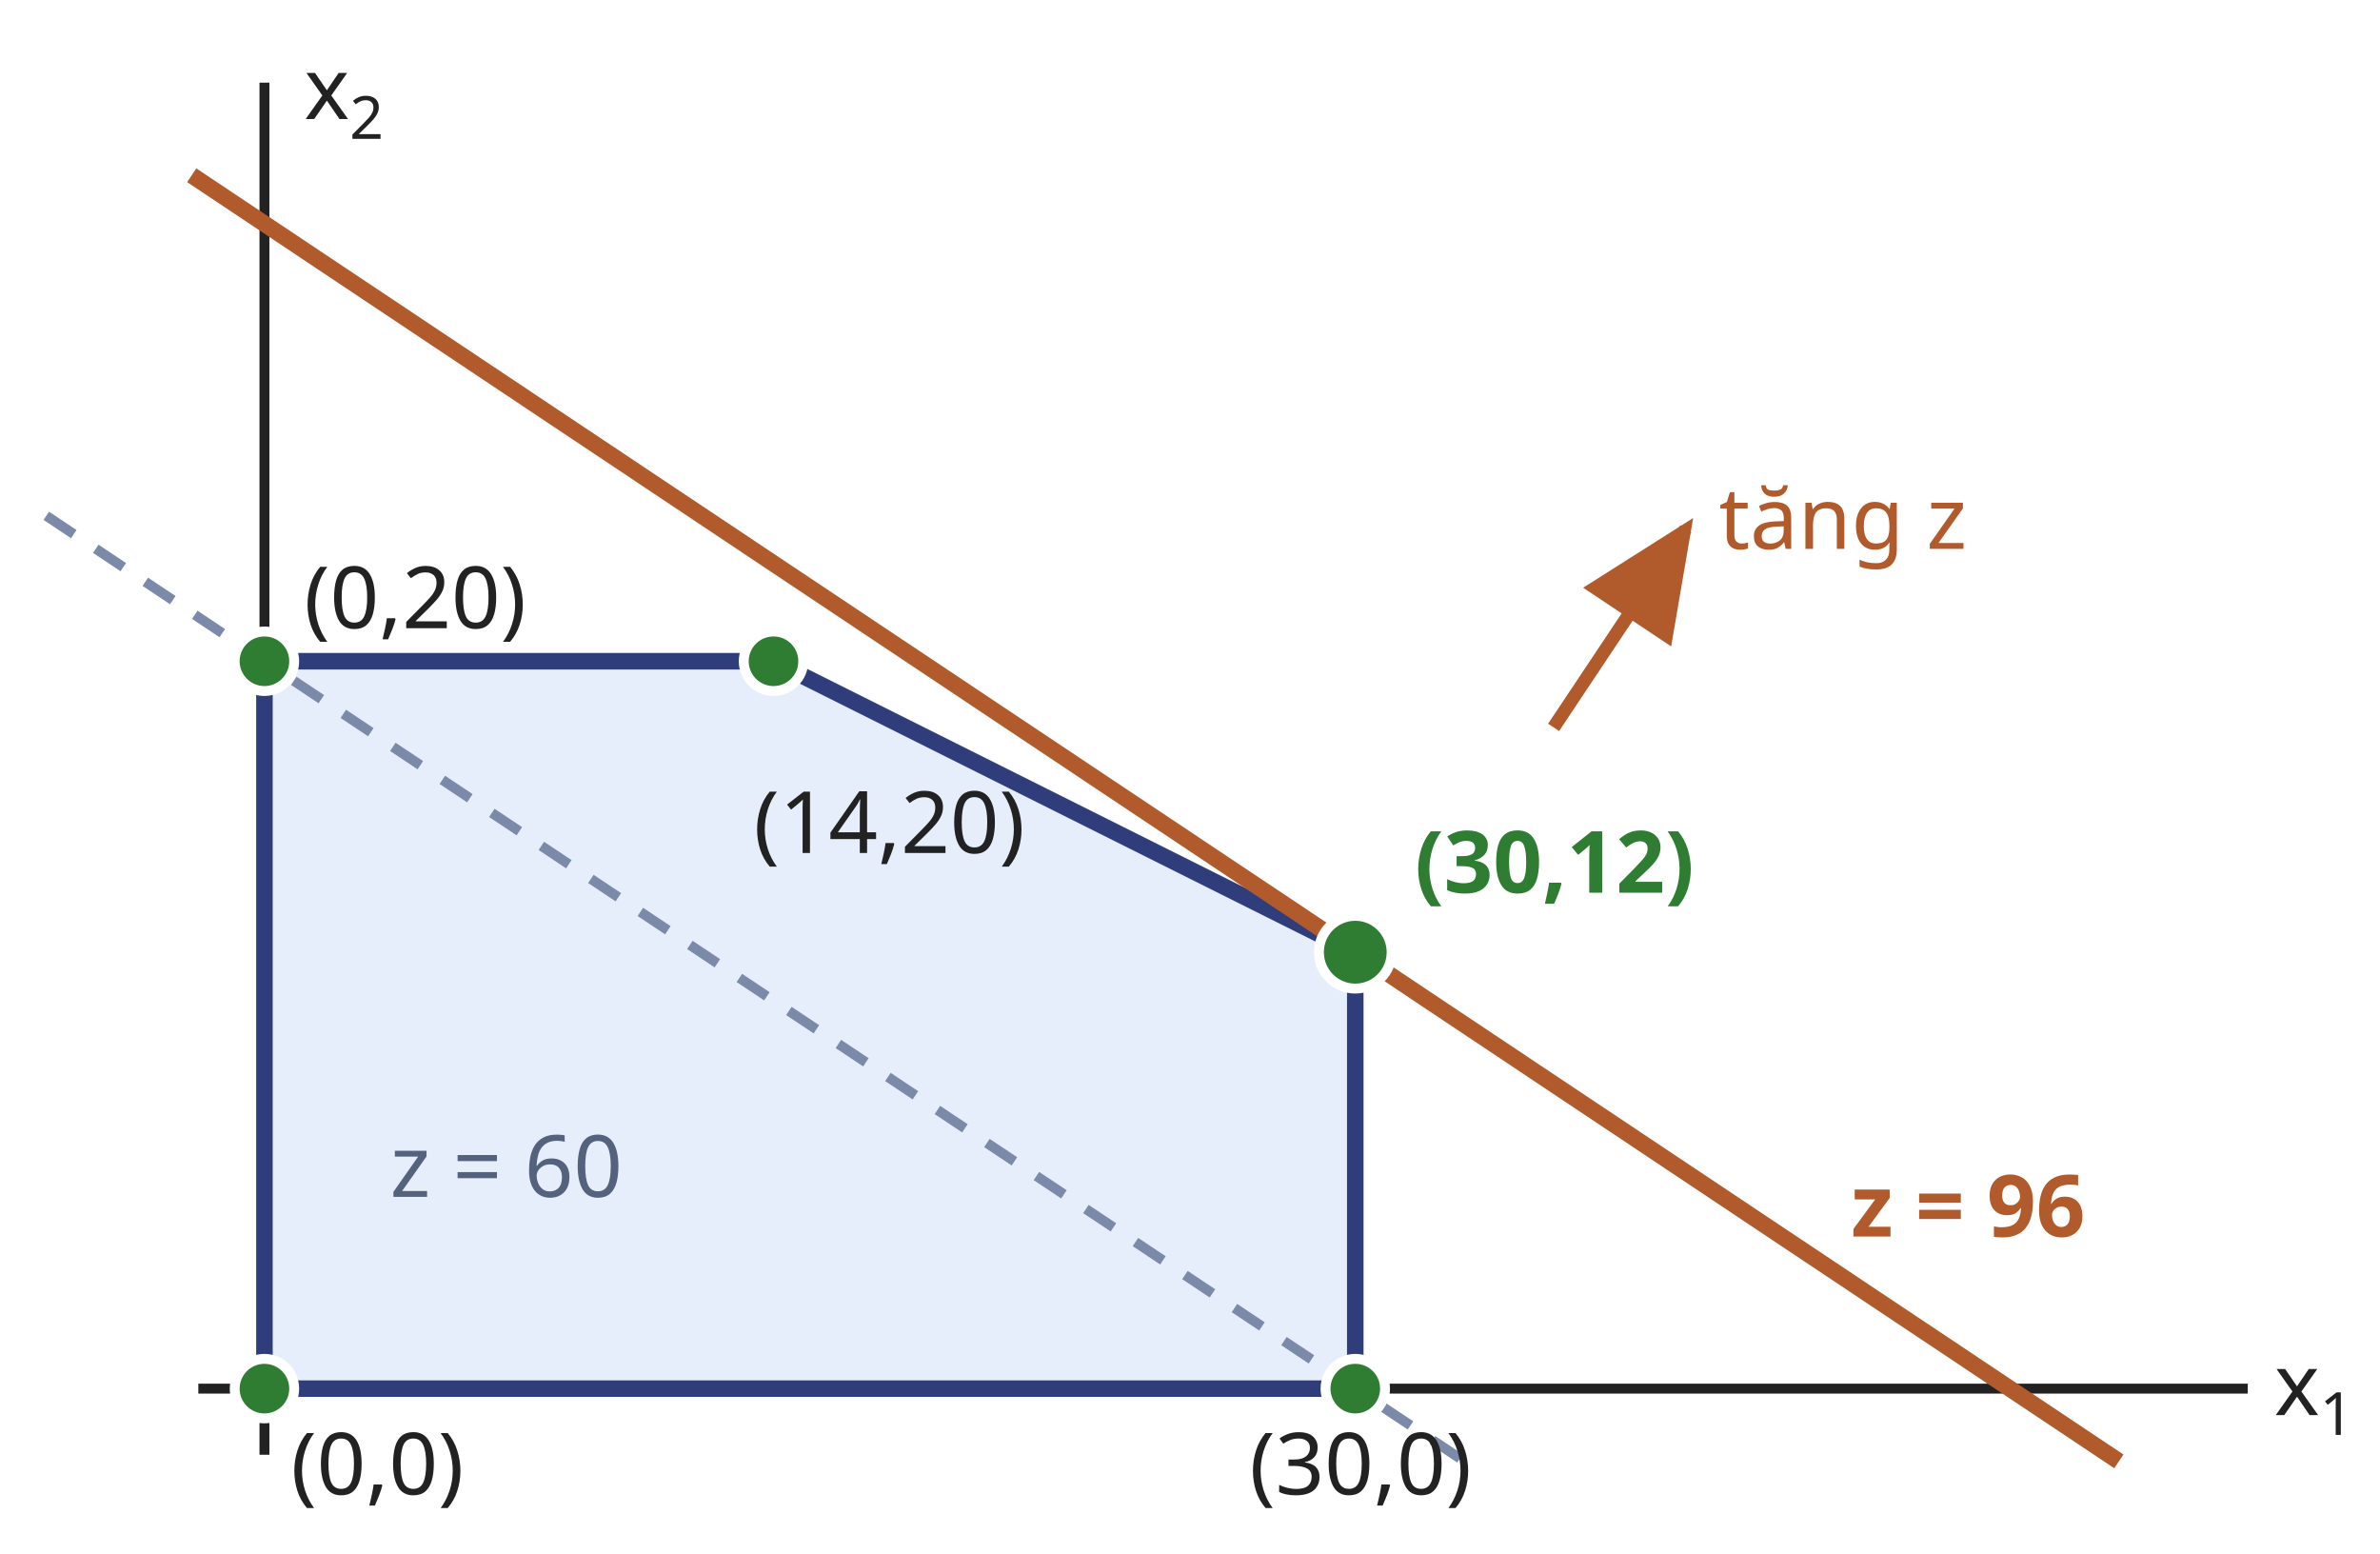
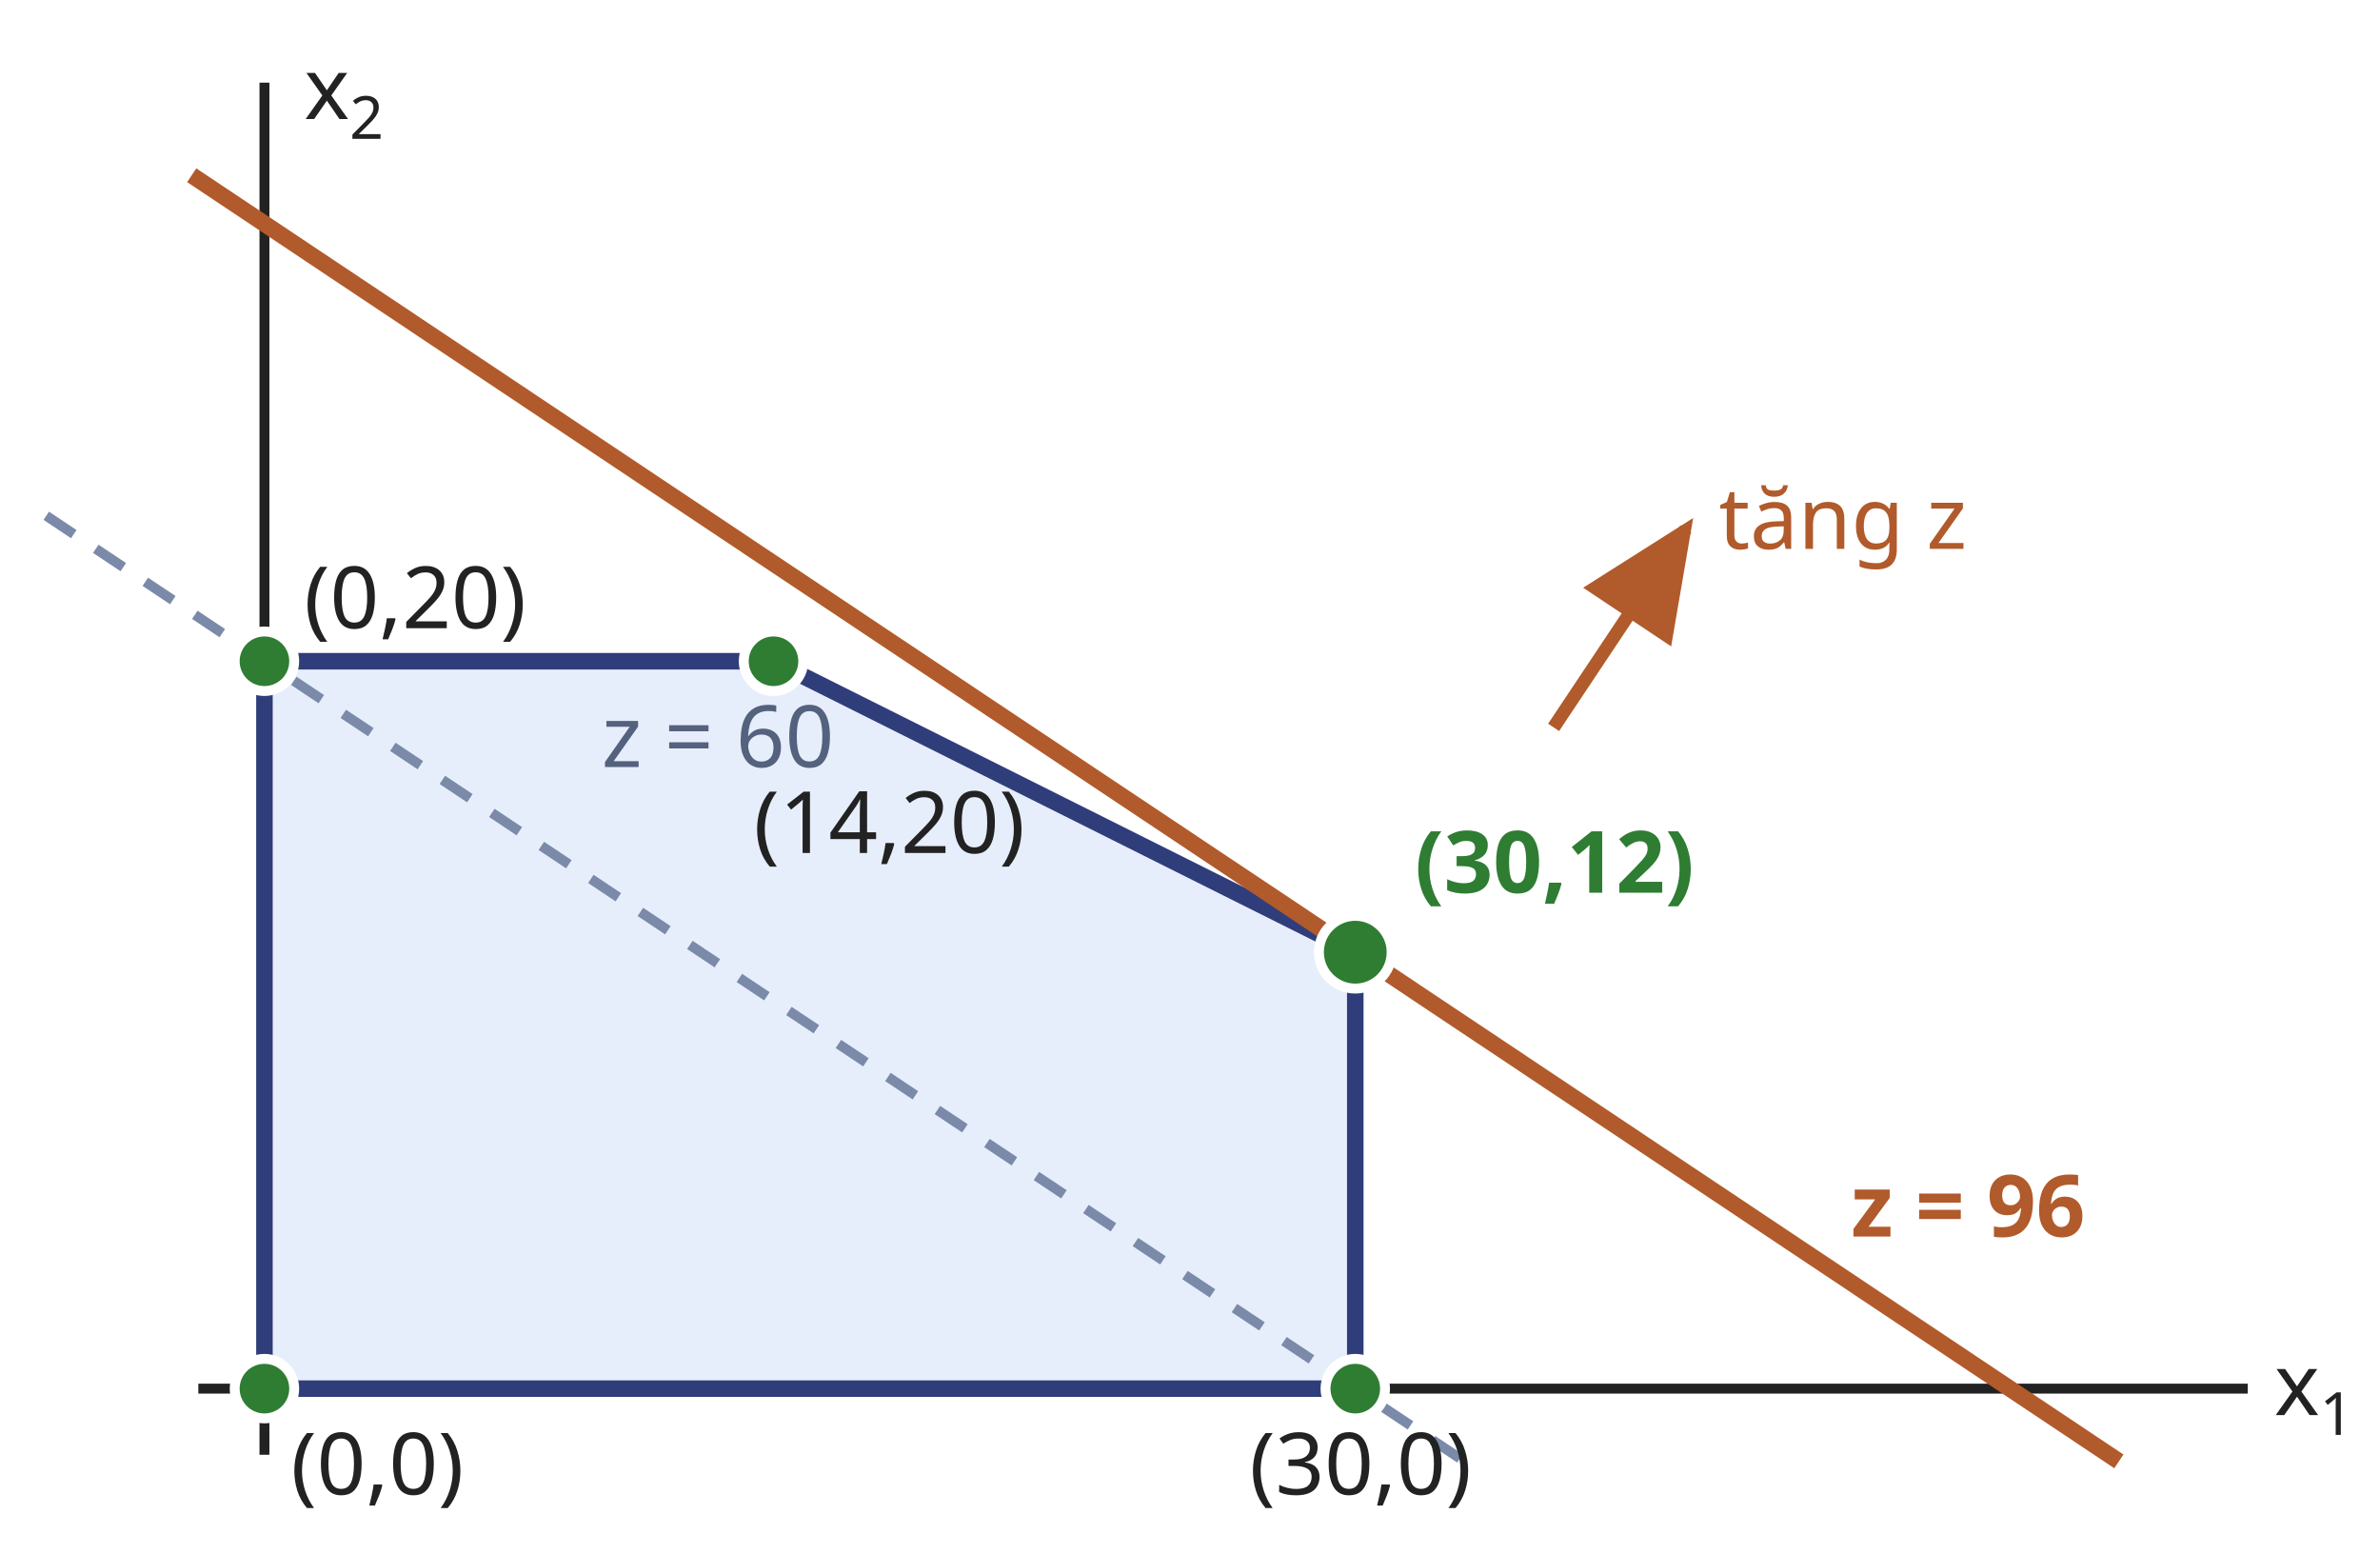
<svg xmlns="http://www.w3.org/2000/svg" viewBox="0 30 720 470" role="img" aria-labelledby="title desc">
  <defs>
    <marker id="arrow" markerWidth="10" markerHeight="10" refX="8" refY="4" orient="auto">
      <path d="M0 0L9 4L0 8Z" fill="#b15a2b" />
    </marker>
  </defs>
  <rect x="0" y="30" width="720" height="470" fill="#fff" />
  <line x1="60" y1="450" x2="680" y2="450" stroke="#222" stroke-width="3" />
  <line x1="80" y1="470" x2="80" y2="55" stroke="#222" stroke-width="3" />
  <path d="M80 450L410 450L410 318L234 230L80 230Z" fill="#e7eefb" stroke="#2f3e7a" stroke-width="5" />
  <line x1="14" y1="186" x2="443" y2="472" stroke="#7a8aa8" stroke-width="3" stroke-dasharray="10 8" />
  <line x1="58" y1="83" x2="641" y2="472" stroke="#b15a2b" stroke-width="5" />
  <line x1="470" y1="250" x2="510" y2="190" stroke="#b15a2b" stroke-width="4" marker-end="url(#arrow)" />
  <g fill="#2e7d32" stroke="#fff" stroke-width="3">
    <circle cx="80" cy="450" r="9" />
    <circle cx="410" cy="450" r="9" />
    <circle cx="410" cy="318" r="11" />
    <circle cx="234" cy="230" r="9" />
    <circle cx="80" cy="230" r="9" />
  </g>
  <g font-family="sans-serif" font-size="26" fill="#222">
    <text x="688" y="458">x<tspan font-size="18" dy="6">1</tspan>
    </text>
    <text x="92" y="66">x<tspan font-size="18" dy="6">2</tspan>
    </text>
    <text x="88" y="482">(0,0)</text>
    <text x="378" y="482">(30,0)</text>
    <text x="428" y="300" font-weight="700" fill="#2e7d32">(30,12)</text>
    <text x="228" y="288">(14,20)</text>
    <text x="92" y="220">(0,20)</text>
-     <text x="118" y="392" fill="#55627e">z = 60</text>
+     <text x="182" y="262" fill="#55627e">z = 60</text>
    <text x="560" y="404" fill="#b15a2b" font-weight="700">z = 96</text>
    <text x="520" y="196" fill="#b15a2b">tăng z</text>
  </g>
</svg>
